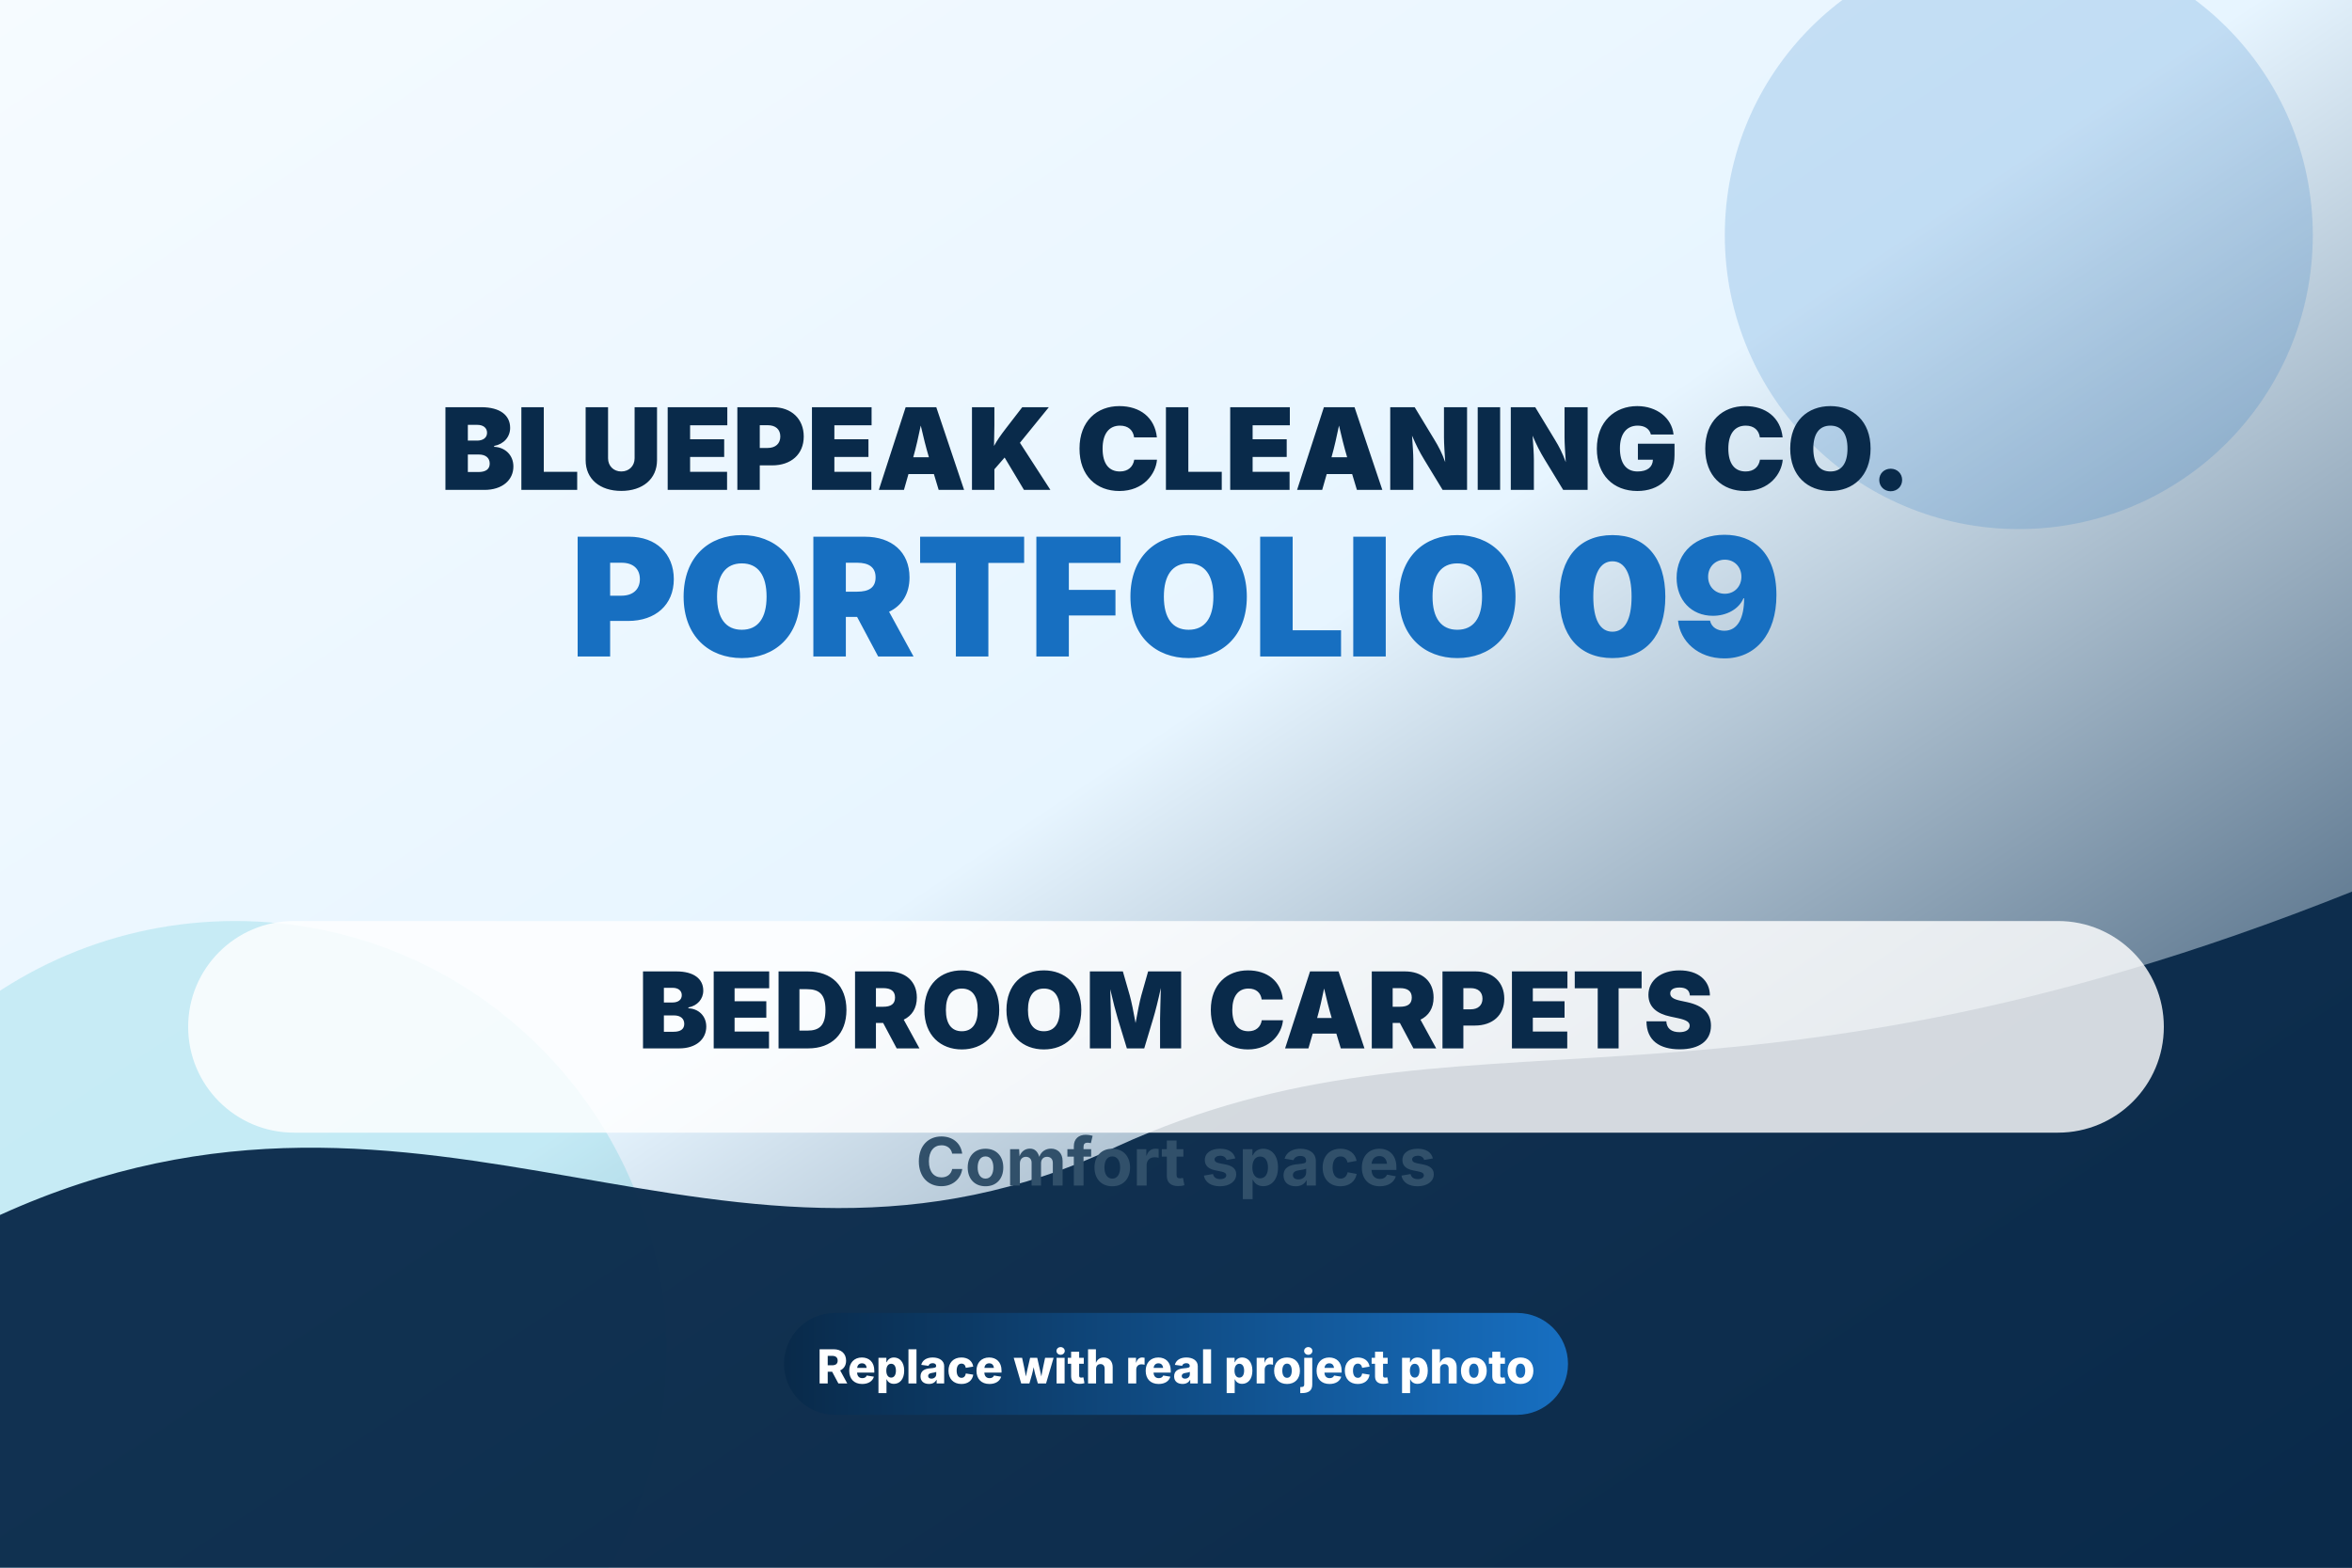
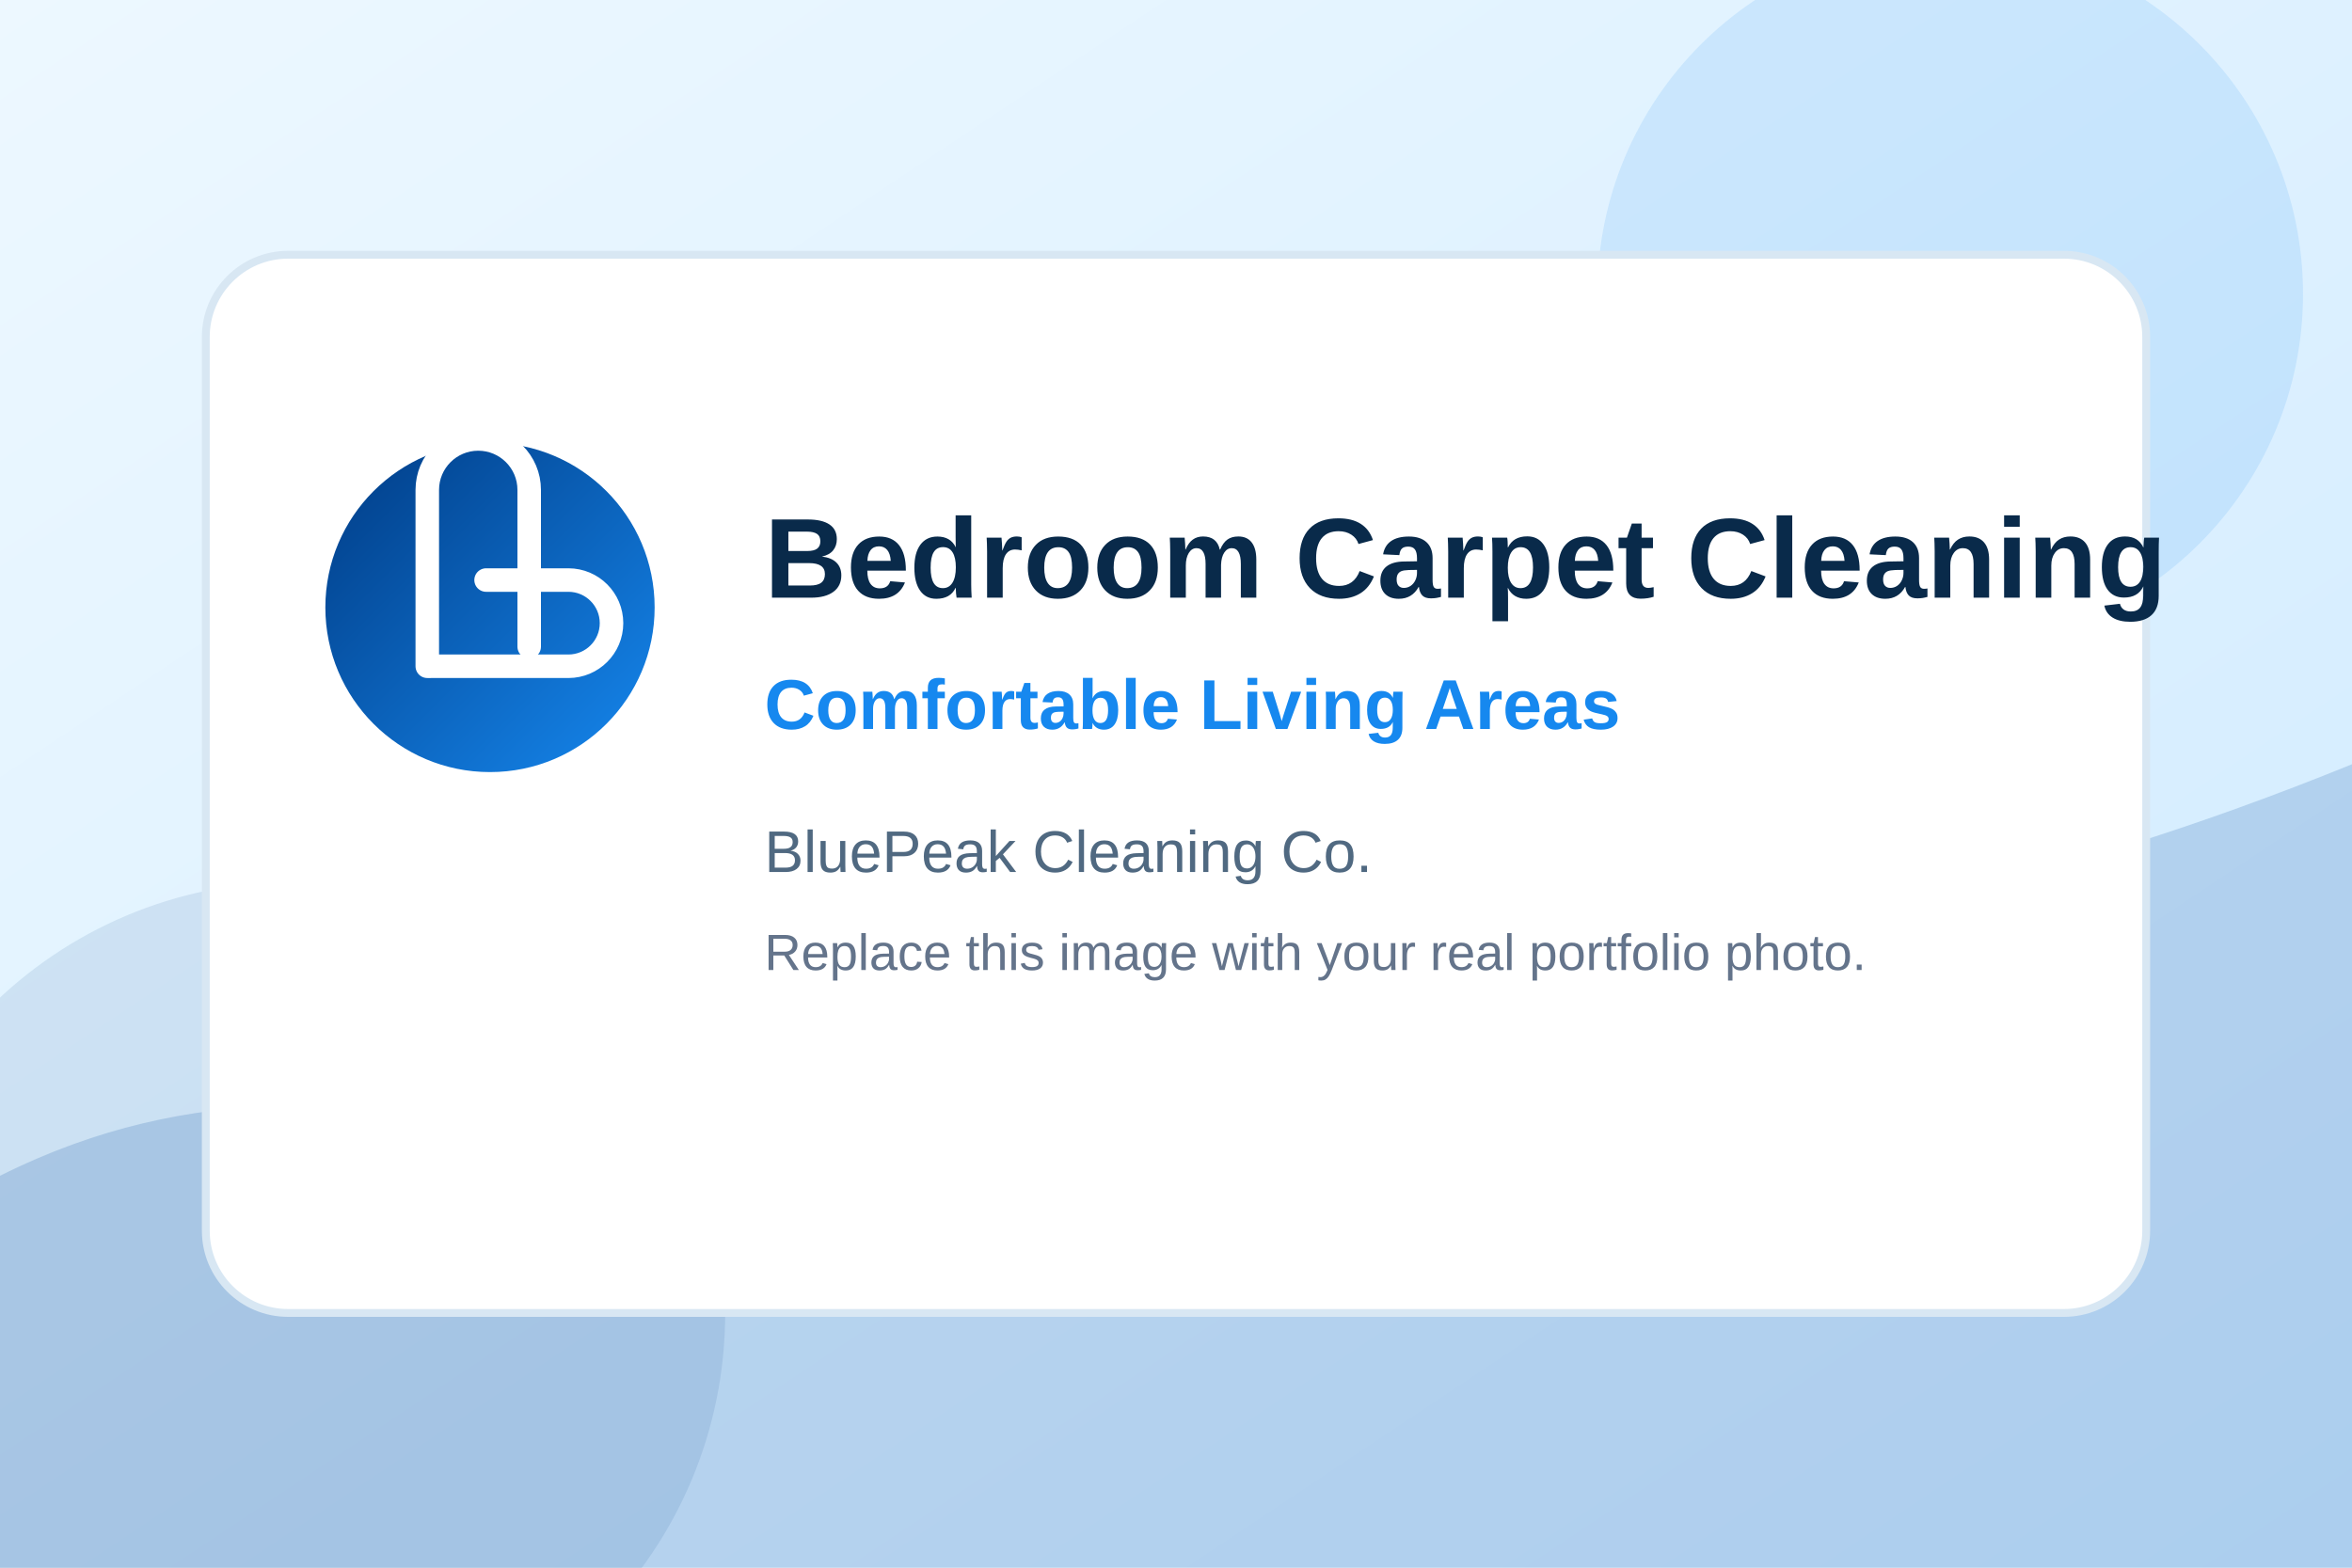
<svg xmlns="http://www.w3.org/2000/svg" width="1200" height="800" viewBox="0 0 1200 800">
  <defs>
    <linearGradient id="g" x1="0" y1="0" x2="1" y2="1">
-       <stop offset="0" stop-color="#f6fbff" />
-       <stop offset="0.48" stop-color="#e7f5ff" />
-       <stop offset="1" stop-color="#092a4a" />
+       <stop stop-color="#edf8ff" />
+       <stop offset="1" stop-color="#cfeaff" />
    </linearGradient>
-     <linearGradient id="b" x1="0" y1="0" x2="1" y2="0">
-       <stop offset="0" stop-color="#092a4a" />
-       <stop offset="1" stop-color="#176fc1" />
+     <linearGradient id="b" x1="0" y1="0" x2="1" y2="1">
+       <stop stop-color="#003b84" />
+       <stop offset="1" stop-color="#1688ef" />
    </linearGradient>
  </defs>
  <rect width="1200" height="800" fill="url(#g)" />
-   <circle cx="1030" cy="120" r="150" fill="#176fc1" opacity="0.18" />
-   <circle cx="120" cy="690" r="220" fill="#22b8c9" opacity="0.18" />
-   <path d="M0 620 C220 520 370 680 570 585 C745 505 875 585 1200 455 L1200 800 L0 800 Z" fill="#092a4a" opacity="0.96" />
-   <path d="M150 470 h900 a54 54 0 0 1 54 54 v0 a54 54 0 0 1 -54 54 H150 a54 54 0 0 1 -54 -54 v0 a54 54 0 0 1 54 -54 Z" fill="#fff" opacity="0.82" />
-   <text x="600" y="250" font-family="Inter, Arial, sans-serif" text-anchor="middle" font-size="58" font-weight="900" fill="#092a4a">BLUEPEAK CLEANING CO.</text>
-   <text x="600" y="335" font-family="Inter, Arial, sans-serif" text-anchor="middle" font-size="84" font-weight="900" fill="#176fc1">PORTFOLIO 09</text>
-   <text x="600" y="535" font-family="Inter, Arial, sans-serif" text-anchor="middle" font-size="54" font-weight="900" fill="#092a4a">BEDROOM CARPETS</text>
-   <text x="600" y="605" font-family="Inter, Arial, sans-serif" text-anchor="middle" font-size="34" font-weight="700" fill="#31506a">Comfort spaces</text>
-   <rect x="400" y="670" width="400" height="52" rx="26" fill="url(#b)" />
-   <text x="600" y="706" font-family="Inter, Arial, sans-serif" text-anchor="middle" font-size="24" font-weight="800" fill="#fff">Replace with real project photo</text>
+   <circle cx="995" cy="150" r="180" fill="#1688ef" opacity=".12" />
+   <circle cx="150" cy="670" r="220" fill="#003b84" opacity=".10" />
+   <path d="M0 600 C200 500 350 650 540 560 C760 455 880 520 1200 390 L1200 800 L0 800 Z" fill="#0a4f9f" opacity=".18" />
+   <rect x="105" y="130" width="990" height="540" rx="42" fill="white" stroke="#d8e7f3" stroke-width="4" />
+   <circle cx="250" cy="310" r="84" fill="url(#b)" />
+   <path d="M220 340h70a22 22 0 0 0 0-44h-42" fill="none" stroke="white" stroke-width="12" stroke-linecap="round" stroke-linejoin="round" />
+   <path d="M218 340V250a26 26 0 0 1 52 0v80" fill="none" stroke="white" stroke-width="12" stroke-linecap="round" stroke-linejoin="round" />
+   <text x="390" y="305" font-family="Arial, sans-serif" font-size="58" font-weight="800" fill="#092a4a">Bedroom Carpet Cleaning</text>
+   <text x="390" y="372" font-family="Arial, sans-serif" font-size="36" font-weight="700" fill="#1688ef">Comfortable Living Areas</text>
+   <text x="390" y="445" font-family="Arial, sans-serif" font-size="30" fill="#506981">BluePeak Cleaning Co.</text>
+   <text x="390" y="495" font-family="Arial, sans-serif" font-size="26" fill="#64748b">Replace this image with your real portfolio photo.</text>
</svg>
